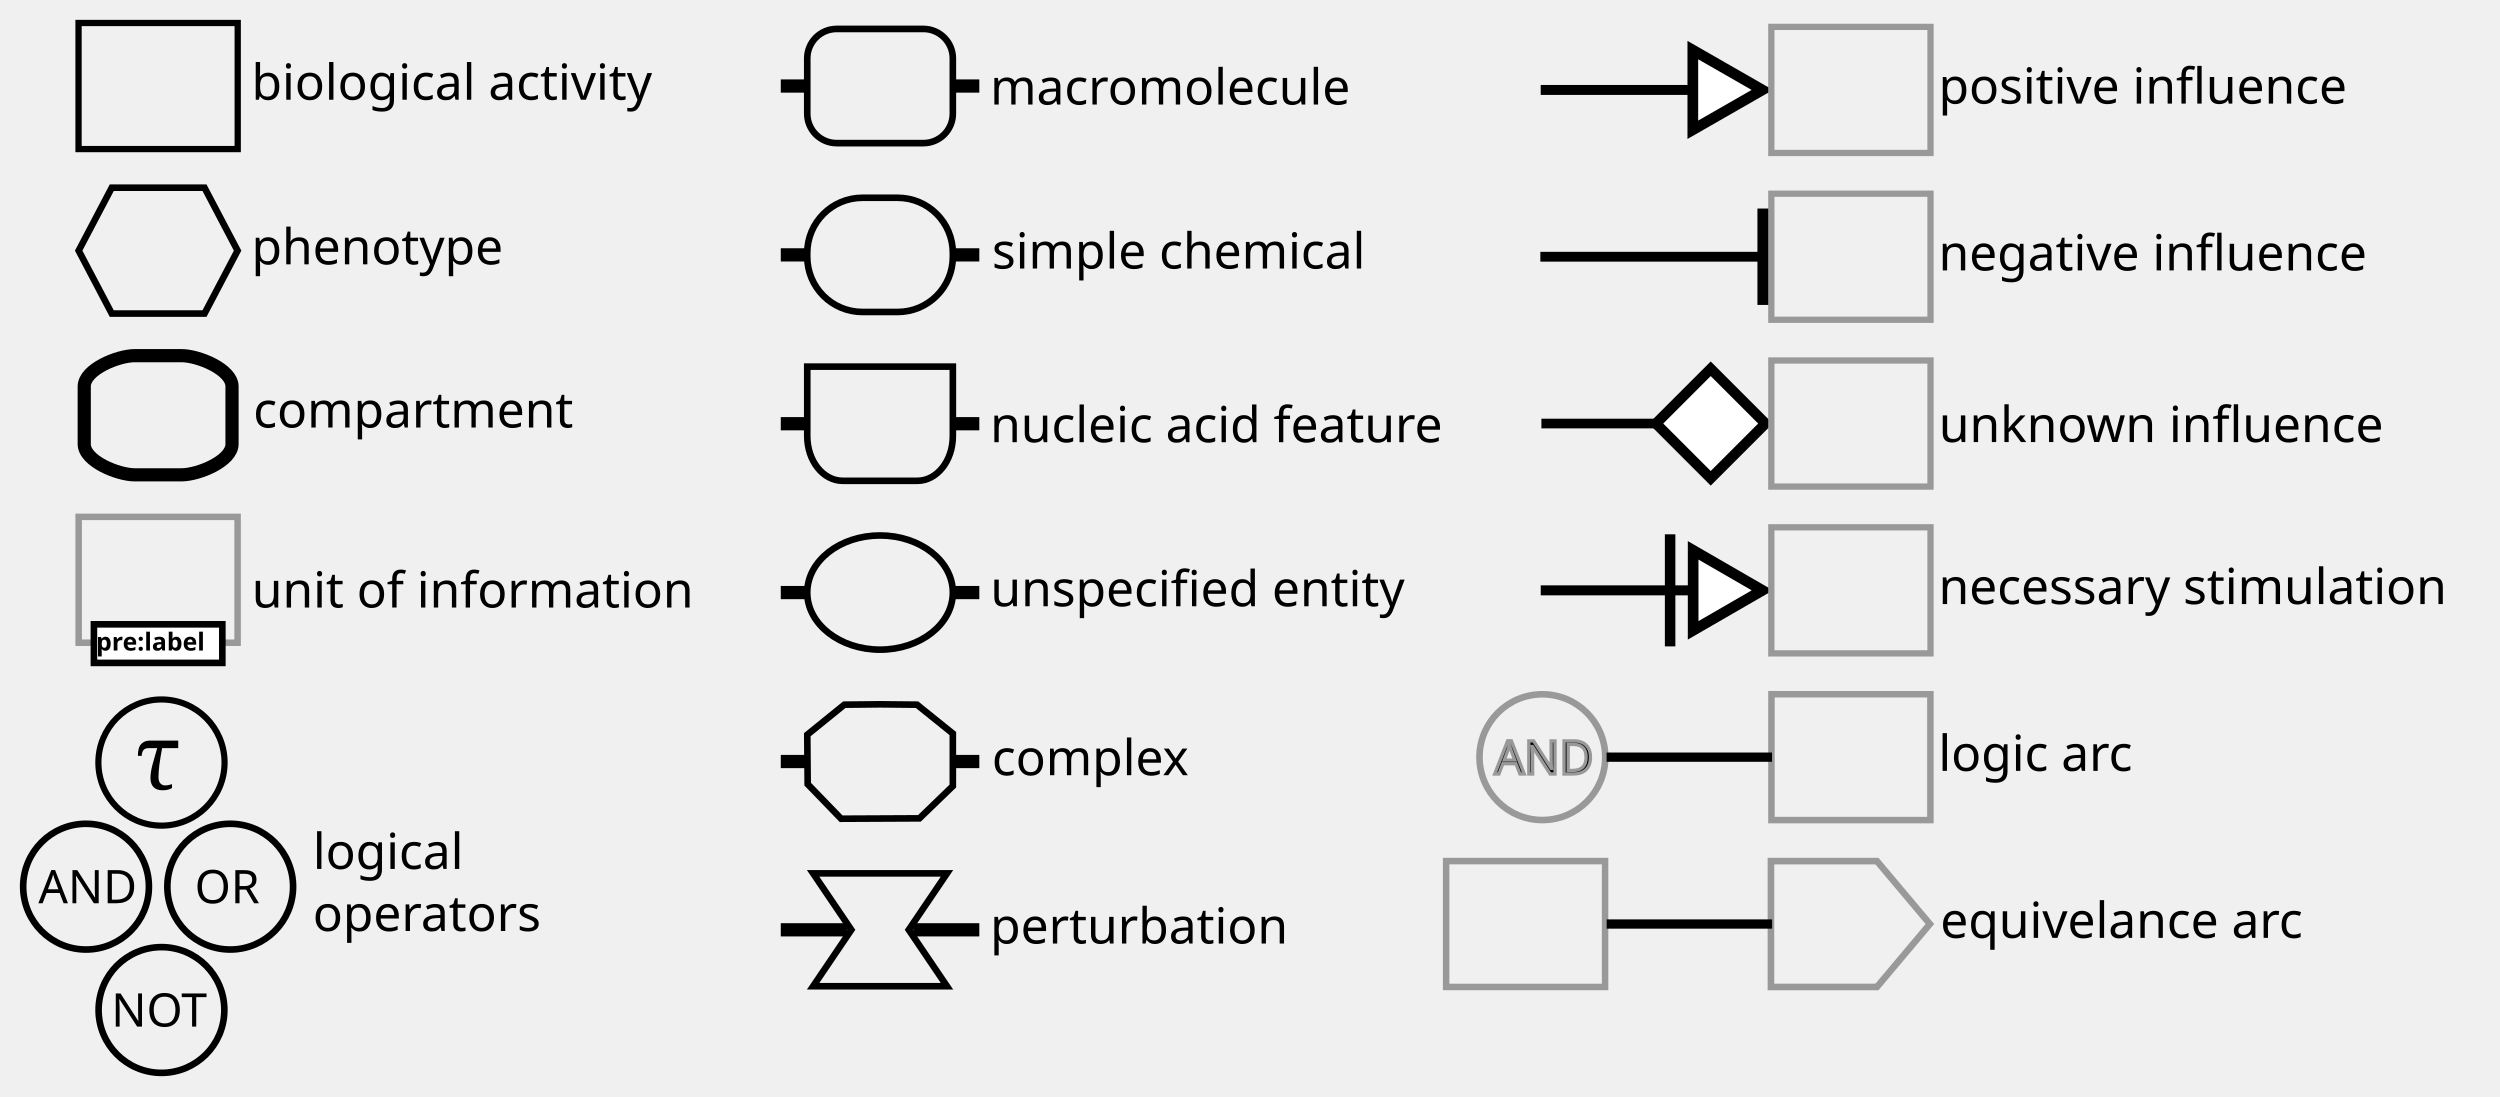
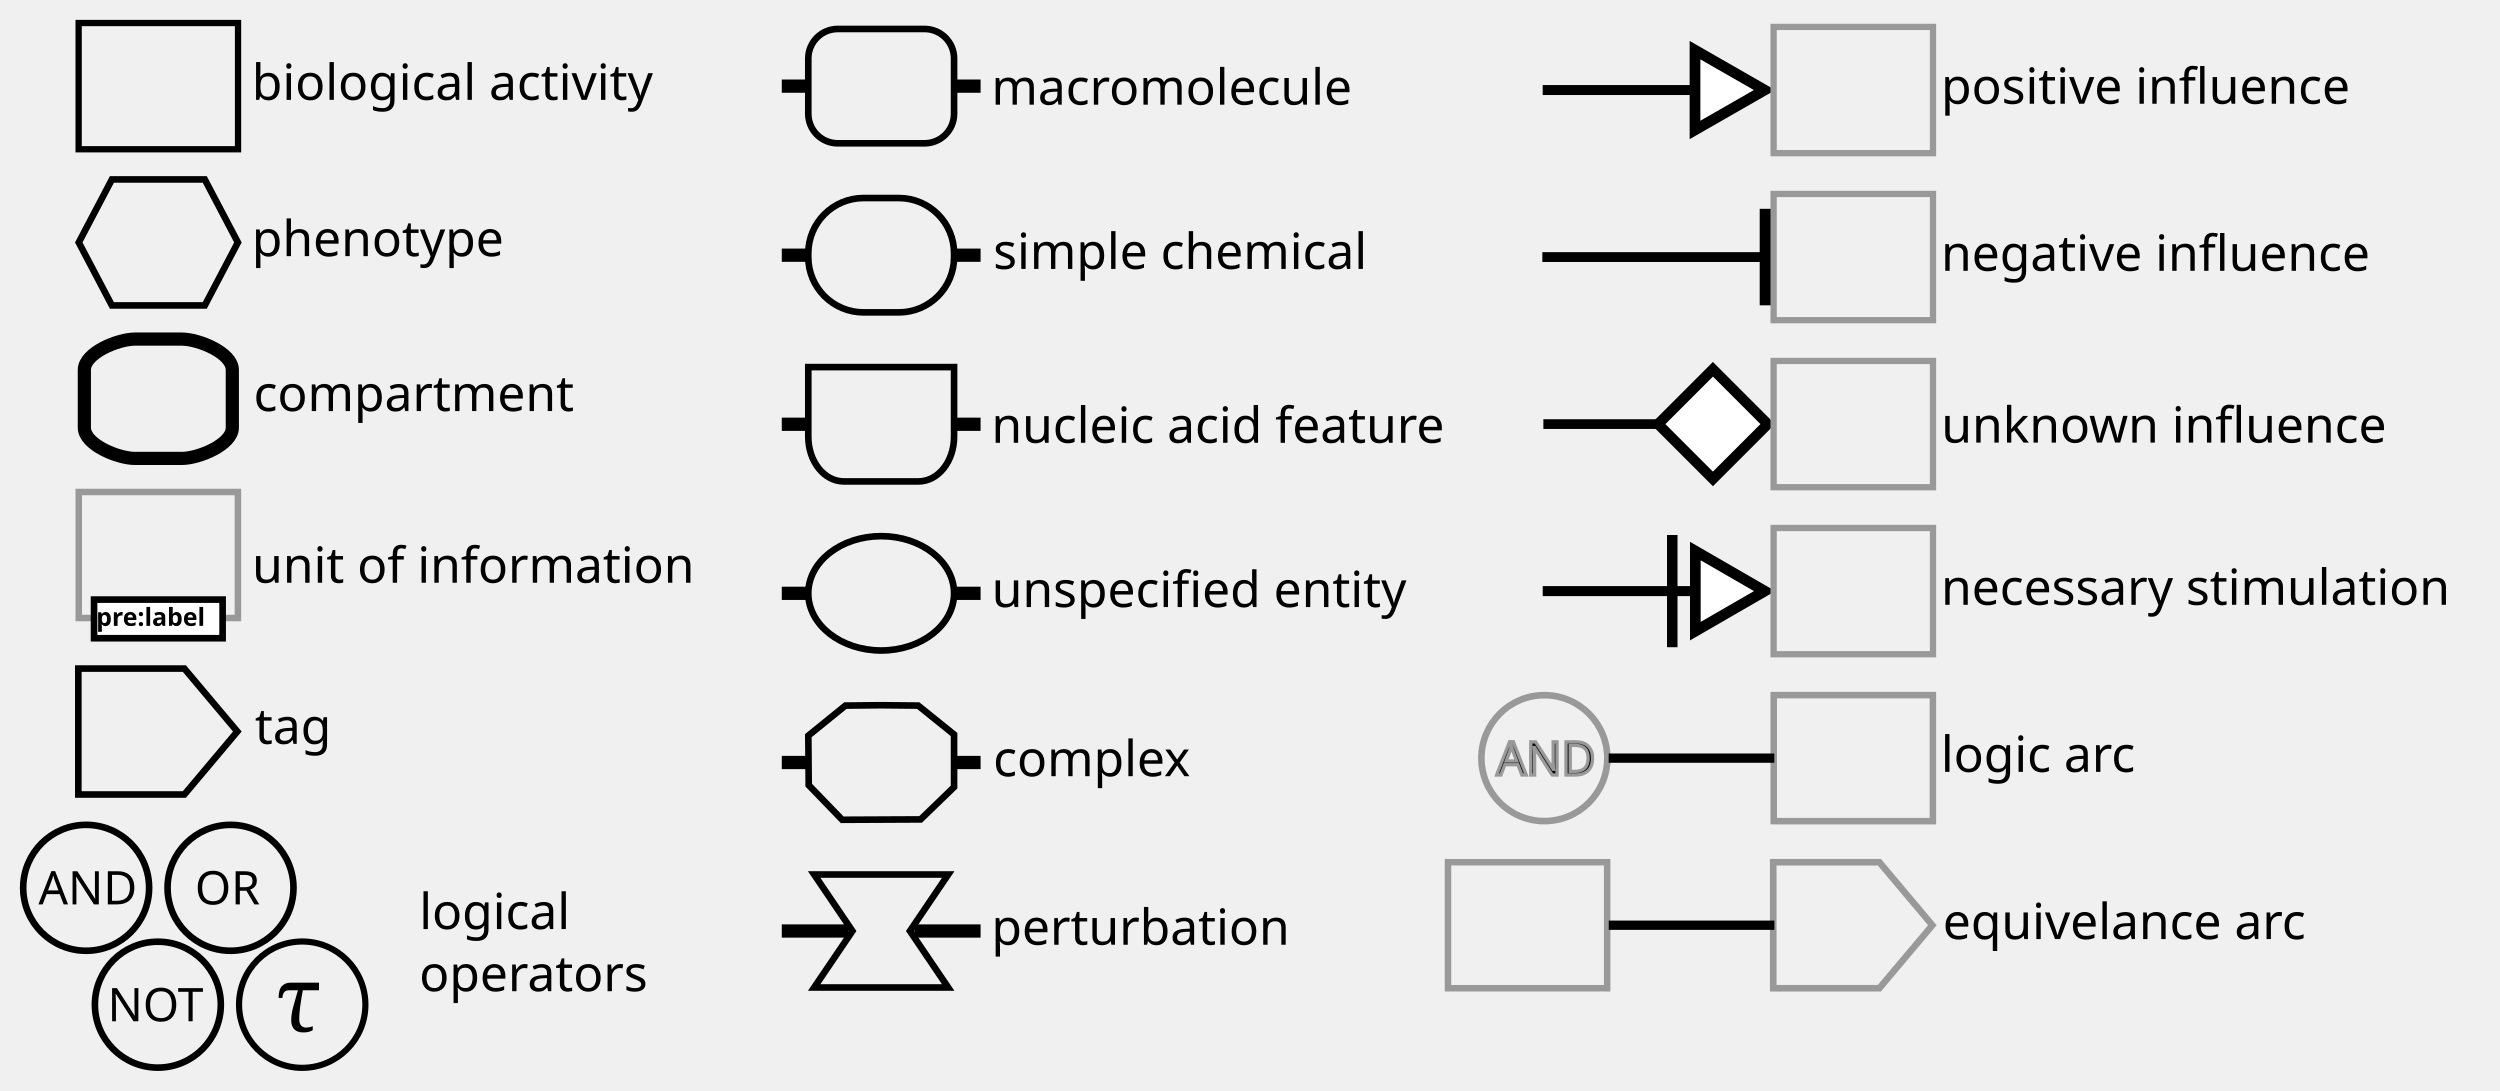
- <svg xmlns="http://www.w3.org/2000/svg" width="755.533" height="331.237" id="svg2" version="1.1">
+ <svg xmlns="http://www.w3.org/2000/svg" width="754.559" height="329.237" id="svg2" version="1.1">
  <defs id="defs4">
    <marker orient="auto" refY="0" refX="0" id="DotL" style="overflow:visible">
      <path id="path4034" d="m -2.5,-1 c 0,2.76 -2.24,5 -5,5 -2.76,0 -5,-2.24 -5,-5 0,-2.76 2.24,-5 5,-5 2.76,0 5,2.24 5,5 z" style="fill-rule:evenodd;stroke:#000000;stroke-width:1pt" transform="matrix(0.8,0,0,0.8,5.92,0.8)" />
    </marker>
    <marker orient="auto" refY="0" refX="0" id="Arrow1Sstart" style="overflow:visible">
      <path id="path3985" d="M 0,0 5,-5 -12.5,0 5,5 0,0 Z" style="fill-rule:evenodd;stroke:#000000;stroke-width:1pt" transform="matrix(0.2,0,0,0.2,1.2,0)" />
    </marker>
    <marker orient="auto" refY="0" refX="0" id="EmptyTriangleOutL" style="overflow:visible">
      <path id="path4133" d="m 5.77,0 -8.65,5 0,-10 8.65,5 z" style="fill:#ffffff;fill-rule:evenodd;stroke:#000000;stroke-width:1pt" transform="matrix(0.8,0,0,0.8,-4.8,0)" />
    </marker>
    <marker orient="auto" refY="0" refX="0" id="TriangleOutL" style="overflow:visible">
      <path id="path4115" d="m 5.77,0 -8.65,5 0,-10 8.65,5 z" style="fill-rule:evenodd;stroke:#000000;stroke-width:1pt" transform="scale(0.8,0.8)" />
    </marker>
    <marker orient="auto" refY="0" refX="0" id="EmptyDiamondL" style="overflow:visible">
      <path id="path4079" d="M 0,-7.071 -7.071,0 0,7.071 7.071,0 0,-7.071 Z" style="fill:#ffffff;fill-rule:evenodd;stroke:#000000;stroke-width:1pt" transform="scale(0.8,0.8)" />
    </marker>
    <marker orient="auto" refY="0" refX="0" id="EmptyDiamondL-1" style="overflow:visible">
      <path id="path4079-7" d="M 0,-7.071 -7.071,0 0,7.071 7.071,0 0,-7.071 Z" style="fill:#ffffff;fill-rule:evenodd;stroke:#000000;stroke-width:1pt" transform="scale(0.8,0.8)" />
    </marker>
    <marker orient="auto" refY="0" refX="0" id="EmptyDiamondL-0" style="overflow:visible">
      <path id="path4079-6" d="M 0,-7.071 -7.071,0 0,7.071 7.071,0 0,-7.071 Z" style="fill:#ffffff;fill-rule:evenodd;stroke:#000000;stroke-width:1pt" transform="scale(0.8,0.8)" />
    </marker>
    <marker orient="auto" refY="0" refX="0" id="TriangleOutL-8" style="overflow:visible">
      <path id="path4115-9" d="m 5.77,0 -8.65,5 0,-10 8.65,5 z" style="fill-rule:evenodd;stroke:#000000;stroke-width:1pt" transform="scale(0.8,0.8)" />
    </marker>
    <marker orient="auto" refY="0" refX="0" id="EmptyTriangleOutL-4" style="overflow:visible">
      <path id="path4133-1" d="m 5.77,0 -8.65,5 0,-10 8.65,5 z" style="fill:#ffffff;fill-rule:evenodd;stroke:#000000;stroke-width:1pt" transform="matrix(0.8,0,0,0.8,-4.8,0)" />
    </marker>
    <marker orient="auto" refY="0" refX="0" id="EmptyTriangleOutL-2" style="overflow:visible">
      <path id="path4133-7" d="m 5.77,0 -8.65,5 0,-10 8.65,5 z" style="fill:#ffffff;fill-rule:evenodd;stroke:#000000;stroke-width:1pt" transform="matrix(0.8,0,0,0.8,-4.8,0)" />
    </marker>
    <marker orient="auto" refY="0" refX="0" id="TriangleOutL-1" style="overflow:visible">
      <path id="path4115-2" d="m 5.77,0 -8.65,5 0,-10 8.65,5 z" style="fill-rule:evenodd;stroke:#000000;stroke-width:1pt" transform="scale(0.8,0.8)" />
    </marker>
    <marker orient="auto" refY="0" refX="0" id="EmptyTriangleOutL-8" style="overflow:visible">
      <path id="path4133-4" d="m 5.77,0 -8.65,5 0,-10 8.65,5 z" style="fill:#ffffff;fill-rule:evenodd;stroke:#000000;stroke-width:1pt" transform="matrix(0.8,0,0,0.8,-4.8,0)" />
    </marker>
    <marker orient="auto" refY="0" refX="0" id="EmptyDiamondL-2" style="overflow:visible">
      <path id="path4079-64" d="M 0,-7.071 -7.071,0 0,7.071 7.071,0 0,-7.071 Z" style="fill:#ffffff;fill-rule:evenodd;stroke:#000000;stroke-width:1pt" transform="scale(0.8,0.8)" />
    </marker>
    <marker orient="auto" refY="0" refX="0" id="marker4217" style="overflow:visible">
      <path id="path4219" d="m 5.77,0 -8.65,5 0,-10 8.65,5 z" style="fill:#ffffff;fill-rule:evenodd;stroke:#000000;stroke-width:1pt" transform="matrix(0.8,0,0,0.8,-4.8,0)" />
    </marker>
    <marker orient="auto" refY="0" refX="0" id="EmptyTriangleOutL-8-5" style="overflow:visible">
      <path id="path4133-4-6" d="m 5.77,0 -8.65,5 0,-10 8.65,5 z" style="fill:#ffffff;fill-rule:evenodd;stroke:#000000;stroke-width:1pt" transform="matrix(0.8,0,0,0.8,-4.8,0)" />
    </marker>
    <marker orient="auto" refY="0" refX="0" id="EmptyDiamondL-2-9" style="overflow:visible">
      <path id="path4079-64-8" d="M 0,-7.071 -7.071,0 0,7.071 7.071,0 0,-7.071 Z" style="fill:#ffffff;fill-rule:evenodd;stroke:#000000;stroke-width:1pt" transform="scale(0.8,0.8)" />
    </marker>
  </defs>
-   <g id="layer1" transform="translate(21.4888,-115.144)">
+   <g id="layer1" transform="translate(21.4888,-115.1441)">
    <text xml:space="preserve" style="font-style:normal;font-weight:normal;font-size:12.5px;line-height:125%;font-family:sans-serif;letter-spacing:0px;word-spacing:0px;fill:#000000;fill-opacity:1;stroke:none;stroke-width:1px;stroke-linecap:butt;stroke-linejoin:miter;stroke-opacity:1" x="281.429" y="336.648" id="text5854">
      <tspan id="tspan5856" x="281.429" y="336.648" />
    </text>
    <text xml:space="preserve" style="font-style:normal;font-weight:normal;font-size:15px;line-height:125%;font-family:sans-serif;letter-spacing:0px;word-spacing:0px;fill:#000000;fill-opacity:1;stroke:none;stroke-width:1px;stroke-linecap:butt;stroke-linejoin:miter;stroke-opacity:1" x="187.143" y="363.076" id="text6007">
      <tspan id="tspan6009" x="187.143" y="363.076" />
    </text>
-     <path style="fill:none;stroke:#000000;stroke-width:3.982;stroke-miterlimit:4;stroke-dasharray:none;stroke-dashoffset:0;stroke-opacity:1" d="m 19.263,222.627 14.075,0 c 5.149,0 15.295,4.146 15.295,9.295 l 0,17.428 c 0,5.149 -10.146,9.295 -15.295,9.295 l -14.075,0 c -5.149,0 -15.295,-4.146 -15.295,-9.295 l 0,-17.428 c 0,-5.149 10.146,-9.295 15.295,-9.295 z" id="rect2985-31" />
-     <text xml:space="preserve" style="font-style:normal;font-weight:normal;font-size:15px;line-height:125%;font-family:sans-serif;letter-spacing:0px;word-spacing:0px;fill:#000000;fill-opacity:1;stroke:none;stroke-width:1px;stroke-linecap:butt;stroke-linejoin:miter;stroke-opacity:1" x="55.051" y="244.342" id="text6011">
-       <tspan id="tspan6013" x="55.051" y="244.342">compartment</tspan>
-       <tspan x="55.051" y="263.092" id="tspan6015" />
-       <tspan x="55.051" y="281.842" id="tspan6037" />
-     </text>
-     <path style="fill:none;stroke:#000000;stroke-width:2;stroke-miterlimit:4;stroke-dashoffset:0;stroke-opacity:1" d="m 12.285,171.874 28.031,0 10,19.015 -10,19.015 -28.031,0 -10,-19.015 z" id="rect2985-3" />
-     <text xml:space="preserve" style="font-style:normal;font-weight:normal;font-size:15px;line-height:125%;font-family:sans-serif;letter-spacing:0px;word-spacing:0px;fill:#000000;fill-opacity:1;stroke:none;stroke-width:1px;stroke-linecap:butt;stroke-linejoin:miter;stroke-opacity:1" x="54.517" y="195.028" id="text6373">
-       <tspan id="tspan6375" x="54.517" y="195.028">phenotype</tspan>
-       <tspan x="54.517" y="213.778" id="tspan6377" />
-       <tspan x="54.517" y="232.528" id="tspan6395" />
-     </text>
-     <g id="g4487" transform="translate(-134,0)">
-       <rect ry="0" y="271.346" x="136.28" height="38.039" width="48.039" id="rect2985-06" style="fill:none;stroke:#999999;stroke-width:1.961;stroke-miterlimit:4;stroke-dasharray:none;stroke-dashoffset:0;stroke-opacity:1" />
-       <rect ry="0" y="303.82" x="140.897" height="11.663" width="38.805" id="rect5852" style="fill:#ffffff;stroke:#000000;stroke-width:2;stroke-miterlimit:4;stroke-dasharray:none" />
-     </g>
-     <text xml:space="preserve" style="font-style:normal;font-weight:normal;font-size:15px;line-height:125%;font-family:sans-serif;letter-spacing:0px;word-spacing:0px;fill:#000000;fill-opacity:1;stroke:none;stroke-width:1px;stroke-linecap:butt;stroke-linejoin:miter;stroke-opacity:1" x="7.55" y="311.746" id="text5858">
-       <tspan id="tspan5860" x="7.55" y="311.746" style="font-style:normal;font-variant:normal;font-weight:bold;font-stretch:normal;font-size:7.5px;font-family:sans-serif;-inkscape-font-specification:'sans-serif Bold'">pre:label</tspan>
-     </text>
-     <text xml:space="preserve" style="font-style:normal;font-weight:normal;font-size:15px;line-height:125%;font-family:sans-serif;letter-spacing:0px;word-spacing:0px;fill:#000000;fill-opacity:1;stroke:none;stroke-width:1px;stroke-linecap:butt;stroke-linejoin:miter;stroke-opacity:1" x="54.605" y="298.737" id="text6535">
-       <tspan id="tspan6537" x="54.605" y="298.737">unit of information</tspan>
-       <tspan x="54.605" y="317.487" id="tspan6539" />
-       <tspan x="54.605" y="336.237" id="tspan6541" />
-     </text>
+     <g id="g4453" transform="translate(0,-5.137252)">
+       <path id="rect2985-31" d="m 19.263,222.627 14.075,0 c 5.149,0 15.295,4.146 15.295,9.295 l 0,17.428 c 0,5.149 -10.146,9.295 -15.295,9.295 l -14.075,0 c -5.149,0 -15.295,-4.146 -15.295,-9.295 l 0,-17.428 c 0,-5.149 10.146,-9.295 15.295,-9.295 z" style="fill:none;stroke:#000000;stroke-width:3.982;stroke-miterlimit:4;stroke-dasharray:none;stroke-dashoffset:0;stroke-opacity:1" />
+       <text id="text6011" y="244.342" x="55.051" style="font-style:normal;font-weight:normal;font-size:15px;line-height:125%;font-family:sans-serif;letter-spacing:0px;word-spacing:0px;fill:#000000;fill-opacity:1;stroke:none;stroke-width:1px;stroke-linecap:butt;stroke-linejoin:miter;stroke-opacity:1" xml:space="preserve">
+         <tspan y="244.342" x="55.051" id="tspan6013">compartment</tspan>
+         <tspan id="tspan6015" y="263.092" x="55.051" />
+         <tspan id="tspan6037" y="281.842" x="55.051" />
+       </text>
+     </g>
+     <g id="g4446" transform="translate(0,-2.568542)">
+       <path id="rect2985-3" d="m 12.285,171.874 28.031,0 10,19.015 -10,19.015 -28.031,0 -10,-19.015 z" style="fill:none;stroke:#000000;stroke-width:2;stroke-miterlimit:4;stroke-dashoffset:0;stroke-opacity:1" />
+       <text id="text6373" y="195.028" x="54.517" style="font-style:normal;font-weight:normal;font-size:15px;line-height:125%;font-family:sans-serif;letter-spacing:0px;word-spacing:0px;fill:#000000;fill-opacity:1;stroke:none;stroke-width:1px;stroke-linecap:butt;stroke-linejoin:miter;stroke-opacity:1" xml:space="preserve">
+         <tspan y="195.028" x="54.517" id="tspan6375">phenotype</tspan>
+         <tspan id="tspan6377" y="213.778" x="54.517" />
+         <tspan id="tspan6395" y="232.528" x="54.517" />
+       </text>
+     </g>
+     <g id="g4460" transform="translate(0,-7.705979)">
+       <g transform="translate(-134,0)" id="g4487">
+         <rect style="fill:none;stroke:#999999;stroke-width:1.961;stroke-miterlimit:4;stroke-dasharray:none;stroke-dashoffset:0;stroke-opacity:1" id="rect2985-06" width="48.039" height="38.039" x="136.28" y="271.346" ry="0" />
+         <rect style="fill:#ffffff;stroke:#000000;stroke-width:2;stroke-miterlimit:4;stroke-dasharray:none" id="rect5852" width="38.805" height="11.663" x="140.897" y="303.82" ry="0" />
+       </g>
+       <text id="text5858" y="311.746" x="7.55" style="font-style:normal;font-weight:normal;font-size:15px;line-height:125%;font-family:sans-serif;letter-spacing:0px;word-spacing:0px;fill:#000000;fill-opacity:1;stroke:none;stroke-width:1px;stroke-linecap:butt;stroke-linejoin:miter;stroke-opacity:1" xml:space="preserve">
+         <tspan style="font-style:normal;font-variant:normal;font-weight:bold;font-stretch:normal;font-size:7.5px;font-family:sans-serif;-inkscape-font-specification:'sans-serif Bold'" y="311.746" x="7.55" id="tspan5860">pre:label</tspan>
+       </text>
+       <text id="text6535" y="298.737" x="54.605" style="font-style:normal;font-weight:normal;font-size:15px;line-height:125%;font-family:sans-serif;letter-spacing:0px;word-spacing:0px;fill:#000000;fill-opacity:1;stroke:none;stroke-width:1px;stroke-linecap:butt;stroke-linejoin:miter;stroke-opacity:1" xml:space="preserve">
+         <tspan y="298.737" x="54.605" id="tspan6537">unit of information</tspan>
+         <tspan id="tspan6539" y="317.487" x="54.605" />
+         <tspan id="tspan6541" y="336.237" x="54.605" />
+       </text>
+     </g>
    <rect style="fill:none;stroke:#999999;stroke-width:1.961;stroke-miterlimit:4;stroke-dasharray:none;stroke-dashoffset:0;stroke-opacity:1" id="rect2985-88" width="48.039" height="38.039" x="415.548" y="375.378" ry="0" />
    <path style="fill:none;stroke:#999999;stroke-width:2;stroke-miterlimit:4;stroke-dashoffset:0;stroke-opacity:1" d="m 513.715,375.382 32.031,0 16,19.015 -16,19.015 -32.031,0 z" id="rect2985-87-9" />
    <path style="fill:none;stroke:#000000;stroke-width:2.803;stroke-linecap:butt;stroke-linejoin:miter;stroke-miterlimit:4;stroke-dasharray:none;stroke-opacity:1;marker-start:none;marker-end:none" d="m 464.064,394.397 50,0" id="path3787-4-17" />
    <text xml:space="preserve" style="font-style:normal;font-weight:normal;font-size:15px;line-height:125%;font-family:sans-serif;letter-spacing:0px;word-spacing:0px;fill:#000000;fill-opacity:1;stroke:none;stroke-width:1px;stroke-linecap:butt;stroke-linejoin:miter;stroke-opacity:1" x="564.897" y="398.587" id="text4425">
      <tspan id="tspan4427" x="564.897" y="398.587">equivelance arc</tspan>
    </text>
    <ellipse ry="19.003" rx="19.003" cy="343.968" cx="444.638" style="fill:none;stroke:#999999;stroke-width:2;stroke-miterlimit:4;stroke-dasharray:none;stroke-dashoffset:0;stroke-opacity:1" id="path3815-1-6" />
    <text xml:space="preserve" style="font-style:normal;font-weight:normal;font-size:14px;line-height:125%;font-family:Sans;letter-spacing:0px;word-spacing:0px;fill:#000000;fill-opacity:1;stroke:#999999" x="430.232" y="349.057" id="text3817-6-8">
      <tspan id="tspan3819-3-6" x="430.232" y="349.057">AND</tspan>
    </text>
    <rect style="fill:none;stroke:#999999;stroke-width:1.961;stroke-miterlimit:4;stroke-dasharray:none;stroke-dashoffset:0;stroke-opacity:1" id="rect2985-1" width="48.039" height="38.039" x="513.864" y="324.948" ry="0" />
    <text xml:space="preserve" style="font-style:normal;font-weight:normal;font-size:15px;line-height:125%;font-family:sans-serif;letter-spacing:0px;word-spacing:0px;fill:#000000;fill-opacity:1;stroke:none;stroke-width:1px;stroke-linecap:butt;stroke-linejoin:miter;stroke-opacity:1" x="564.311" y="348.117" id="text4429">
      <tspan id="tspan4431" x="564.311" y="348.117">logic arc</tspan>
    </text>
    <text xml:space="preserve" style="font-style:normal;font-weight:normal;font-size:12.5px;line-height:125%;font-family:sans-serif;letter-spacing:0px;word-spacing:0px;fill:#000000;fill-opacity:1;stroke:none;stroke-width:1px;stroke-linecap:butt;stroke-linejoin:miter;stroke-opacity:1" x="3.588" y="181.815" id="text5854-8">
      <tspan id="tspan5856-3" x="3.588" y="181.815" />
    </text>
    <text xml:space="preserve" style="font-style:normal;font-weight:normal;font-size:15px;line-height:125%;font-family:sans-serif;letter-spacing:0px;word-spacing:0px;fill:#000000;fill-opacity:1;stroke:none;stroke-width:1px;stroke-linecap:butt;stroke-linejoin:miter;stroke-opacity:1" x="-90.697" y="208.243" id="text6007-2">
      <tspan id="tspan6009-9" x="-90.697" y="208.243" />
    </text>
-     <text xml:space="preserve" style="font-style:normal;font-weight:normal;font-size:15px;line-height:125%;font-family:sans-serif;letter-spacing:0px;word-spacing:0px;fill:#000000;fill-opacity:1;stroke:none;stroke-width:1px;stroke-linecap:butt;stroke-linejoin:miter;stroke-opacity:1" x="54.517" y="145.282" id="text5915">
-       <tspan id="tspan5917" x="54.517" y="145.282">biological activity</tspan>
-       <tspan x="54.517" y="164.032" id="tspan5919" />
-       <tspan x="54.517" y="182.782" id="tspan5945" />
-       <tspan x="54.517" y="201.532" id="tspan5927" />
-       <tspan x="54.517" y="220.282" id="tspan5929" />
-     </text>
-     <rect style="opacity:1;fill:none;fill-opacity:1;stroke:#000000;stroke-width:1.896;stroke-miterlimit:4;stroke-dasharray:none;stroke-opacity:1" id="rect4237" width="48.104" height="38.104" x="2.248" y="122.092" />
+     <g id="g4437" transform="translate(0,3.2794037e-5)">
+       <text id="text5915" y="145.282" x="54.517" style="font-style:normal;font-weight:normal;font-size:15px;line-height:125%;font-family:sans-serif;letter-spacing:0px;word-spacing:0px;fill:#000000;fill-opacity:1;stroke:none;stroke-width:1px;stroke-linecap:butt;stroke-linejoin:miter;stroke-opacity:1" xml:space="preserve">
+         <tspan y="145.282" x="54.517" id="tspan5917">biological activity</tspan>
+         <tspan id="tspan5919" y="164.032" x="54.517" />
+         <tspan id="tspan5945" y="182.782" x="54.517" />
+         <tspan id="tspan5927" y="201.532" x="54.517" />
+         <tspan id="tspan5929" y="220.282" x="54.517" />
+       </text>
+       <rect y="122.092" x="2.248" height="38.104" width="48.104" id="rect4237" style="opacity:1;fill:none;fill-opacity:1;stroke:#000000;stroke-width:1.896;stroke-miterlimit:4;stroke-dasharray:none;stroke-opacity:1" />
+     </g>
    <text xml:space="preserve" style="font-style:normal;font-weight:normal;font-size:12.5px;line-height:125%;font-family:sans-serif;letter-spacing:0px;word-spacing:0px;fill:#000000;fill-opacity:1;stroke:none;stroke-width:1px;stroke-linecap:butt;stroke-linejoin:miter;stroke-opacity:1" x="269" y="56.111" id="text5854-4">
      <tspan id="tspan5856-9" x="269" y="56.111" />
    </text>
    <text xml:space="preserve" style="font-style:normal;font-weight:normal;font-size:15px;line-height:125%;font-family:sans-serif;letter-spacing:0px;word-spacing:0px;fill:#000000;fill-opacity:1;stroke:none;stroke-width:1px;stroke-linecap:butt;stroke-linejoin:miter;stroke-opacity:1" x="174.714" y="82.54" id="text6007-1">
      <tspan id="tspan6009-4" x="174.714" y="82.54" />
    </text>
-     <text xml:space="preserve" style="font-style:normal;font-weight:normal;font-size:15px;line-height:125%;font-family:sans-serif;letter-spacing:0px;word-spacing:0px;fill:#000000;fill-opacity:1;stroke:none;stroke-width:1px;stroke-linecap:butt;stroke-linejoin:miter;stroke-opacity:1" x="73.051" y="377.752" id="text6535-2">
-       <tspan x="73.051" y="377.752" id="tspan6877">logical</tspan>
-       <tspan x="73.051" y="396.502" id="tspan4762">operators</tspan>
-       <tspan x="73.051" y="415.252" id="tspan6539-4" />
-       <tspan x="73.051" y="434.002" id="tspan6541-1" />
-     </text>
-     <g id="g4491" transform="translate(-134,0)">
-       <g transform="translate(122.961,-26.00001)" id="g4477">
+     <text xml:space="preserve" style="font-style:normal;font-weight:normal;font-size:15px;line-height:125%;font-family:sans-serif;letter-spacing:0px;word-spacing:0px;fill:#000000;fill-opacity:1;stroke:none;stroke-width:1px;stroke-linecap:butt;stroke-linejoin:miter;stroke-opacity:1" x="105.051" y="395.555" id="text6535-2">
+       <tspan x="105.051" y="395.555" id="tspan6877">logical</tspan>
+       <tspan x="105.051" y="414.305" id="tspan4762">operators</tspan>
+       <tspan x="105.051" y="433.055" id="tspan6539-4" />
+       <tspan x="105.051" y="451.805" id="tspan6541-1" />
+     </text>
+     <g id="g4643">
+       <g transform="translate(-11.03897,-26.00001)" id="g4477">
        <ellipse ry="19.003" rx="19.003" cy="409.104" cx="59.125" style="fill:none;stroke:#000000;stroke-width:2;stroke-miterlimit:4;stroke-dasharray:none;stroke-dashoffset:0;stroke-opacity:1" id="path3815" />
        <text xml:space="preserve" style="font-style:normal;font-weight:normal;font-size:14px;line-height:125%;font-family:Sans;letter-spacing:0px;word-spacing:0px;fill:#000000;fill-opacity:1;stroke:none" x="48.379" y="414.118" id="text3817">
          <tspan id="tspan3819" x="48.379" y="414.118">OR</tspan>
        </text>
      </g>
-       <g transform="translate(122.961,-26.00001)" id="g4472">
+       <g transform="translate(-11.03897,-26.00001)" id="g4472">
        <ellipse ry="19.003" rx="19.003" cy="409.104" cx="15.553" style="fill:none;stroke:#000000;stroke-width:2;stroke-miterlimit:4;stroke-dasharray:none;stroke-dashoffset:0;stroke-opacity:1" id="path3815-1" />
        <text xml:space="preserve" style="font-style:normal;font-weight:normal;font-size:14px;line-height:125%;font-family:Sans;letter-spacing:0px;word-spacing:0px;fill:#000000;fill-opacity:1;stroke:none" x="1.147" y="414.115" id="text3817-6">
          <tspan id="tspan3819-3" x="1.147" y="414.115">AND</tspan>
        </text>
      </g>
-       <g transform="translate(123.9712,-26.00001)" id="g4467">
+       <g transform="translate(-11.18185,-28.00001)" id="g4467">
        <ellipse ry="19.003" rx="19.003" cy="446.378" cx="37.339" style="fill:none;stroke:#000000;stroke-width:2;stroke-miterlimit:4;stroke-dasharray:none;stroke-dashoffset:0;stroke-opacity:1" id="path3815-7" />
        <text xml:space="preserve" style="font-style:normal;font-weight:normal;font-size:14px;line-height:125%;font-family:Sans;letter-spacing:0px;word-spacing:0px;fill:#000000;fill-opacity:1;stroke:none" x="22.17" y="451.392" id="text3817-61">
          <tspan id="tspan3819-7" x="22.17" y="451.392">NOT</tspan>
        </text>
      </g>
-       <g transform="translate(122.961,-26.00001)" id="g4482">
+       <g transform="translate(31.37937,46.78124)" id="g4482">
        <text xml:space="preserve" style="font-style:normal;font-variant:normal;font-weight:bold;font-stretch:normal;font-size:16.25px;line-height:0%;font-family:Arial;-inkscape-font-specification:'Arial Bold';letter-spacing:0px;word-spacing:0px;fill:#000000;fill-opacity:1;stroke:none" x="30.352" y="379.693" id="text3817-6-1">
          <tspan id="tspan3819-3-0" x="30.352" y="379.693" style="font-style:normal;font-variant:normal;font-weight:normal;font-stretch:normal;font-size:27.5px;line-height:0%;font-family:Cambria;-inkscape-font-specification:Cambria;letter-spacing:-1.2px">τ</tspan>
        </text>
        <ellipse ry="19.068" rx="19.068" cy="371.596" cx="38.349" style="fill:none;stroke:#000000;stroke-width:1.865;stroke-miterlimit:4;stroke-dasharray:none;stroke-dashoffset:0;stroke-opacity:1" id="path3815-1-1" />
      </g>
    </g>
    <g id="g4764" transform="matrix(1.008019,0,0,1,-209.6887,-10.17144)">
      <path id="path3787-1-8" d="m 648.621,152.494 66.99,0" style="fill:none;stroke:#000000;stroke-width:3.01;stroke-linecap:butt;stroke-linejoin:miter;stroke-miterlimit:4;stroke-dasharray:none;stroke-opacity:1;marker-start:none;marker-end:url(#EmptyTriangleOutL-8)" />
    </g>
    <text xml:space="preserve" style="font-style:normal;font-weight:normal;font-size:15px;line-height:125%;font-family:sans-serif;letter-spacing:0px;word-spacing:0px;fill:#000000;fill-opacity:1;stroke:none;stroke-width:1px;stroke-linecap:butt;stroke-linejoin:miter;stroke-opacity:1" x="564.362" y="146.46" id="text4409">
      <tspan id="tspan4411" x="564.362" y="146.46">positive influence</tspan>
    </text>
    <rect style="opacity:1;fill:none;fill-opacity:1;stroke:#999999;stroke-width:1.896;stroke-miterlimit:4;stroke-dasharray:none;stroke-opacity:1" id="rect4237-4" width="48.104" height="38.104" x="513.832" y="123.27" />
    <g id="g4447" transform="matrix(1.102339,0,0,1,-223.9672,0)">
      <path id="path3787-4-8" d="m 665.895,192.733 -59.917,0" style="fill:none;stroke:#000000;stroke-width:2.967;stroke-linecap:butt;stroke-linejoin:miter;stroke-miterlimit:4;stroke-dasharray:none;stroke-opacity:1;marker-start:none;marker-end:none" />
      <path id="path3787-4-8-1" d="m 667.534,178.168 0,29.13" style="fill:none;stroke:#000000;stroke-width:4.086;stroke-linecap:butt;stroke-linejoin:miter;stroke-miterlimit:4;stroke-dasharray:none;stroke-opacity:1;marker-start:none;marker-end:none" />
    </g>
    <text xml:space="preserve" style="font-style:normal;font-weight:normal;font-size:15px;line-height:125%;font-family:sans-serif;letter-spacing:0px;word-spacing:0px;fill:#000000;fill-opacity:1;stroke:none;stroke-width:1px;stroke-linecap:butt;stroke-linejoin:miter;stroke-opacity:1" x="564.362" y="196.871" id="text4409-9">
      <tspan id="tspan4411-6" x="564.362" y="196.871">negative influence</tspan>
    </text>
    <rect style="opacity:1;fill:none;fill-opacity:1;stroke:#999999;stroke-width:1.896;stroke-miterlimit:4;stroke-dasharray:none;stroke-opacity:1" id="rect4237-4-6" width="48.104" height="38.104" x="513.832" y="173.681" />
    <path style="fill:none;stroke:#000000;stroke-width:2.926;stroke-linecap:butt;stroke-linejoin:miter;stroke-miterlimit:4;stroke-dasharray:none;stroke-opacity:1;marker-start:none;marker-end:url(#EmptyDiamondL-2-9)" d="m 444.341,243.144 51.169,0" id="path3787-9" />
    <text xml:space="preserve" style="font-style:normal;font-weight:normal;font-size:15px;line-height:125%;font-family:sans-serif;letter-spacing:0px;word-spacing:0px;fill:#000000;fill-opacity:1;stroke:none;stroke-width:1px;stroke-linecap:butt;stroke-linejoin:miter;stroke-opacity:1" x="564.45" y="248.736" id="text4409-9-6">
      <tspan x="564.45" y="248.736" id="tspan4408">unknown influence</tspan>
    </text>
    <rect style="opacity:1;fill:none;fill-opacity:1;stroke:#999999;stroke-width:1.896;stroke-miterlimit:4;stroke-dasharray:none;stroke-opacity:1" id="rect4237-4-6-4" width="48.104" height="38.104" x="513.832" y="224.091" />
    <path style="fill:none;stroke:#000000;stroke-width:3.022;stroke-linecap:butt;stroke-linejoin:miter;stroke-miterlimit:4;stroke-dasharray:none;stroke-opacity:1;marker-start:none;marker-end:url(#EmptyTriangleOutL-8)" d="m 444.144,293.554 67.527,0" id="path3787-1-8-2" />
    <path style="fill:none;stroke:#000000;stroke-width:3.17;stroke-linecap:butt;stroke-linejoin:miter;stroke-miterlimit:4;stroke-dasharray:none;stroke-opacity:1;marker-start:none;marker-end:none" d="m 483.242,276.619 0,33.87" id="path3787-4-8-1-7" />
    <text xml:space="preserve" style="font-style:normal;font-weight:normal;font-size:15px;line-height:125%;font-family:sans-serif;letter-spacing:0px;word-spacing:0px;fill:#000000;fill-opacity:1;stroke:none;stroke-width:1px;stroke-linecap:butt;stroke-linejoin:miter;stroke-opacity:1" x="564.362" y="297.692" id="text4413">
      <tspan x="564.362" y="297.692" id="tspan4433" style="text-align:start;text-anchor:start">necessary stimulation</tspan>
    </text>
    <rect style="opacity:1;fill:none;fill-opacity:1;stroke:#999999;stroke-width:1.896;stroke-miterlimit:4;stroke-dasharray:none;stroke-opacity:1" id="rect4237-4-6-4-6" width="48.104" height="38.104" x="513.832" y="274.502" />
    <g id="g4642" transform="translate(-1.041515,-10.43036)">
      <rect transform="scale(1,-1)" ry="8.906" y="-168.83" x="223.514" height="34.512" width="44" id="rect2985-57" style="fill:none;stroke:#000000;stroke-width:2;stroke-miterlimit:4;stroke-dasharray:none;stroke-dashoffset:0;stroke-opacity:1" />
      <rect y="149.574" x="215.514" height="4" width="8" id="rect4171" style="opacity:1;fill:#000000;fill-opacity:1;stroke:none;stroke-width:2;stroke-miterlimit:4;stroke-dasharray:none;stroke-opacity:1" />
      <rect style="opacity:1;fill:#000000;fill-opacity:1;stroke:none;stroke-width:2;stroke-miterlimit:4;stroke-dasharray:none;stroke-opacity:1" id="rect4193" width="8" height="4" x="267.514" y="149.574" />
    </g>
    <text xml:space="preserve" style="font-style:normal;font-weight:normal;font-size:15px;line-height:125%;font-family:sans-serif;letter-spacing:0px;word-spacing:0px;fill:#000000;fill-opacity:1;stroke:none;stroke-width:1px;stroke-linecap:butt;stroke-linejoin:miter;stroke-opacity:1" x="277.744" y="146.736" id="text5915-5">
      <tspan x="277.744" y="146.736" id="tspan5929-3">macromolecule</tspan>
    </text>
    <g id="g4647" transform="translate(-2.470073,-15.11792)">
      <rect ry="16.684" y="190.033" x="224.943" height="34.512" width="44" id="rect2985-0-7" style="fill:none;stroke:#000000;stroke-width:2;stroke-miterlimit:4;stroke-dasharray:none;stroke-dashoffset:0;stroke-opacity:1" />
      <rect ry="0" y="205.289" x="216.943" height="4" width="8" id="rect4218" style="opacity:1;fill:#000000;fill-opacity:1;stroke:none;stroke-width:2;stroke-miterlimit:4;stroke-dasharray:none;stroke-opacity:1" />
      <rect style="opacity:1;fill:#000000;fill-opacity:1;stroke:none;stroke-width:2;stroke-miterlimit:4;stroke-dasharray:none;stroke-opacity:1" id="rect4220" width="8" height="4" x="268.943" y="205.289" ry="0" />
    </g>
    <text xml:space="preserve" style="font-style:normal;font-weight:normal;font-size:15px;line-height:125%;font-family:sans-serif;letter-spacing:0px;word-spacing:0px;fill:#000000;fill-opacity:1;stroke:none;stroke-width:1px;stroke-linecap:butt;stroke-linejoin:miter;stroke-opacity:1" x="278.293" y="196.309" id="text5915-5-6">
      <tspan x="278.293" y="196.309" id="tspan5929-3-4">simple chemical</tspan>
    </text>
    <g id="g4652" transform="translate(-3.898662,-24.0913)">
      <path id="path3913-2" d="m 226.371,250.033 0,20.981 c 0,7.491 4.778,13.53 10.734,13.53 l 22.51,0 c 5.956,0 10.757,-6.039 10.757,-13.53 l 0,-20.981 -44,0 z" style="fill:none;stroke:#000000;stroke-width:2;stroke-miterlimit:4;stroke-dasharray:none;stroke-dashoffset:0;stroke-opacity:1" />
      <rect y="265.289" x="218.371" height="4" width="8" id="rect4214" style="opacity:1;fill:#000000;fill-opacity:1;stroke:none;stroke-width:2;stroke-miterlimit:4;stroke-dasharray:none;stroke-opacity:1" />
      <rect style="opacity:1;fill:#000000;fill-opacity:1;stroke:none;stroke-width:2;stroke-miterlimit:4;stroke-dasharray:none;stroke-opacity:1" id="rect4216" width="8" height="4" x="270.371" y="265.289" />
    </g>
    <text xml:space="preserve" style="font-style:normal;font-weight:normal;font-size:15px;line-height:125%;font-family:sans-serif;letter-spacing:0px;word-spacing:0px;fill:#000000;fill-opacity:1;stroke:none;stroke-width:1px;stroke-linecap:butt;stroke-linejoin:miter;stroke-opacity:1" x="277.744" y="248.789" id="text5915-5-4">
      <tspan x="277.744" y="248.789" id="tspan5929-3-7">nucleic acid feature</tspan>
    </text>
    <g id="g4657" transform="translate(-5.327221,-31.63611)">
      <ellipse ry="17.256" rx="22" cy="325.86" cx="249.8" id="path3890-8" style="fill:none;stroke:#000000;stroke-width:2;stroke-miterlimit:4;stroke-dasharray:none;stroke-dashoffset:0;stroke-opacity:1" />
      <rect y="323.86" x="219.8" height="4" width="8" id="rect4214-7" style="opacity:1;fill:#000000;fill-opacity:1;stroke:none;stroke-width:2;stroke-miterlimit:4;stroke-dasharray:none;stroke-opacity:1" />
      <rect style="opacity:1;fill:#000000;fill-opacity:1;stroke:none;stroke-width:2;stroke-miterlimit:4;stroke-dasharray:none;stroke-opacity:1" id="rect4216-5" width="8" height="4" x="271.8" y="323.86" />
    </g>
    <text xml:space="preserve" style="font-style:normal;font-weight:normal;font-size:15px;line-height:125%;font-family:sans-serif;letter-spacing:0px;word-spacing:0px;fill:#000000;fill-opacity:1;stroke:none;stroke-width:1px;stroke-linecap:butt;stroke-linejoin:miter;stroke-opacity:1" x="277.832" y="298.362" id="text5915-5-64">
      <tspan x="277.832" y="298.362" id="tspan5929-3-9">unspecified entity</tspan>
    </text>
    <g id="g4662" transform="translate(-2.470073,-34.85936)">
      <path id="rect2985-8-7" d="m 225.072,386.982 -0.122,-14.94 11.198,-9.073 10.798,-0.115 11.165,0.115 10.831,8.728 -4.5e-4,15.86 -10.103,9.762 -23.667,0.115 z" style="fill:none;stroke:#000000;stroke-width:2;stroke-miterlimit:4;stroke-dasharray:none;stroke-dashoffset:0;stroke-opacity:1" />
      <rect ry="0" y="378.146" x="216.943" height="4" width="8" id="rect4264" style="opacity:1;fill:#000000;fill-opacity:1;stroke:none;stroke-width:2;stroke-miterlimit:4;stroke-dasharray:none;stroke-opacity:1" />
      <rect style="opacity:1;fill:#000000;fill-opacity:1;stroke:none;stroke-width:2;stroke-miterlimit:4;stroke-dasharray:none;stroke-opacity:1" id="rect4334" width="8" height="4" x="268.943" y="378.146" ry="0" />
    </g>
    <text xml:space="preserve" style="font-style:normal;font-weight:normal;font-size:15px;line-height:125%;font-family:sans-serif;letter-spacing:0px;word-spacing:0px;fill:#000000;fill-opacity:1;stroke:none;stroke-width:1px;stroke-linecap:butt;stroke-linejoin:miter;stroke-opacity:1" x="278.279" y="349.424" id="text5915-5-68">
      <tspan x="278.279" y="349.424" id="tspan5929-3-0">complex</tspan>
    </text>
    <g id="g4667" transform="translate(-2.470073,-33.99999)">
      <path id="rect2985-85-7" d="m 226.713,413.091 40.46,0 -11.552,17.055 11.552,17.055 -40.46,0 11.552,-17.055 z" style="fill:none;stroke:#000000;stroke-width:2;stroke-miterlimit:4;stroke-dasharray:none;stroke-dashoffset:0;stroke-opacity:1" />
      <rect y="428.146" x="216.943" height="4" width="20" id="rect4214-4" style="opacity:1;fill:#000000;fill-opacity:1;stroke:none;stroke-width:2;stroke-miterlimit:4;stroke-dasharray:none;stroke-opacity:1" />
      <rect style="opacity:1;fill:#000000;fill-opacity:1;stroke:none;stroke-width:2;stroke-miterlimit:4;stroke-dasharray:none;stroke-opacity:1" id="rect4216-8" width="20" height="4" x="256.943" y="428.146" />
    </g>
    <text xml:space="preserve" style="font-style:normal;font-weight:normal;font-size:15px;line-height:125%;font-family:sans-serif;letter-spacing:0px;word-spacing:0px;fill:#000000;fill-opacity:1;stroke:none;stroke-width:1px;stroke-linecap:butt;stroke-linejoin:miter;stroke-opacity:1" x="277.744" y="400.284" id="text5915-5-3">
      <tspan x="277.744" y="400.284" id="tspan5929-3-2">perturbation</tspan>
    </text>
    <path id="path4423" d="m 464.044,343.968 50,0" style="fill:none;stroke:#000000;stroke-width:2.803;stroke-linecap:butt;stroke-linejoin:miter;stroke-miterlimit:4;stroke-dasharray:none;stroke-opacity:1;marker-start:none;marker-end:none" />
+     <g id="g4471" transform="translate(0,-5.401394)">
+       <path id="rect2985-87" d="m 2.15,322.34 32.006,0 15.988,19.001 -15.988,19.001 -32.006,0 z" style="fill:none;stroke:#000000;stroke-width:1.998;stroke-miterlimit:4;stroke-dashoffset:0;stroke-opacity:1" />
+       <text id="text6441" y="345.057" x="55.447" style="font-style:normal;font-weight:normal;font-size:15px;line-height:125%;font-family:sans-serif;letter-spacing:0px;word-spacing:0px;fill:#000000;fill-opacity:1;stroke:none;stroke-width:1px;stroke-linecap:butt;stroke-linejoin:miter;stroke-opacity:1" xml:space="preserve">
+         <tspan y="345.057" x="55.447" id="tspan6443">tag</tspan>
+         <tspan id="tspan6445" y="363.807" x="55.447" />
+         <tspan id="tspan6459" y="382.557" x="55.447" />
+       </text>
+     </g>
  </g>
</svg>
